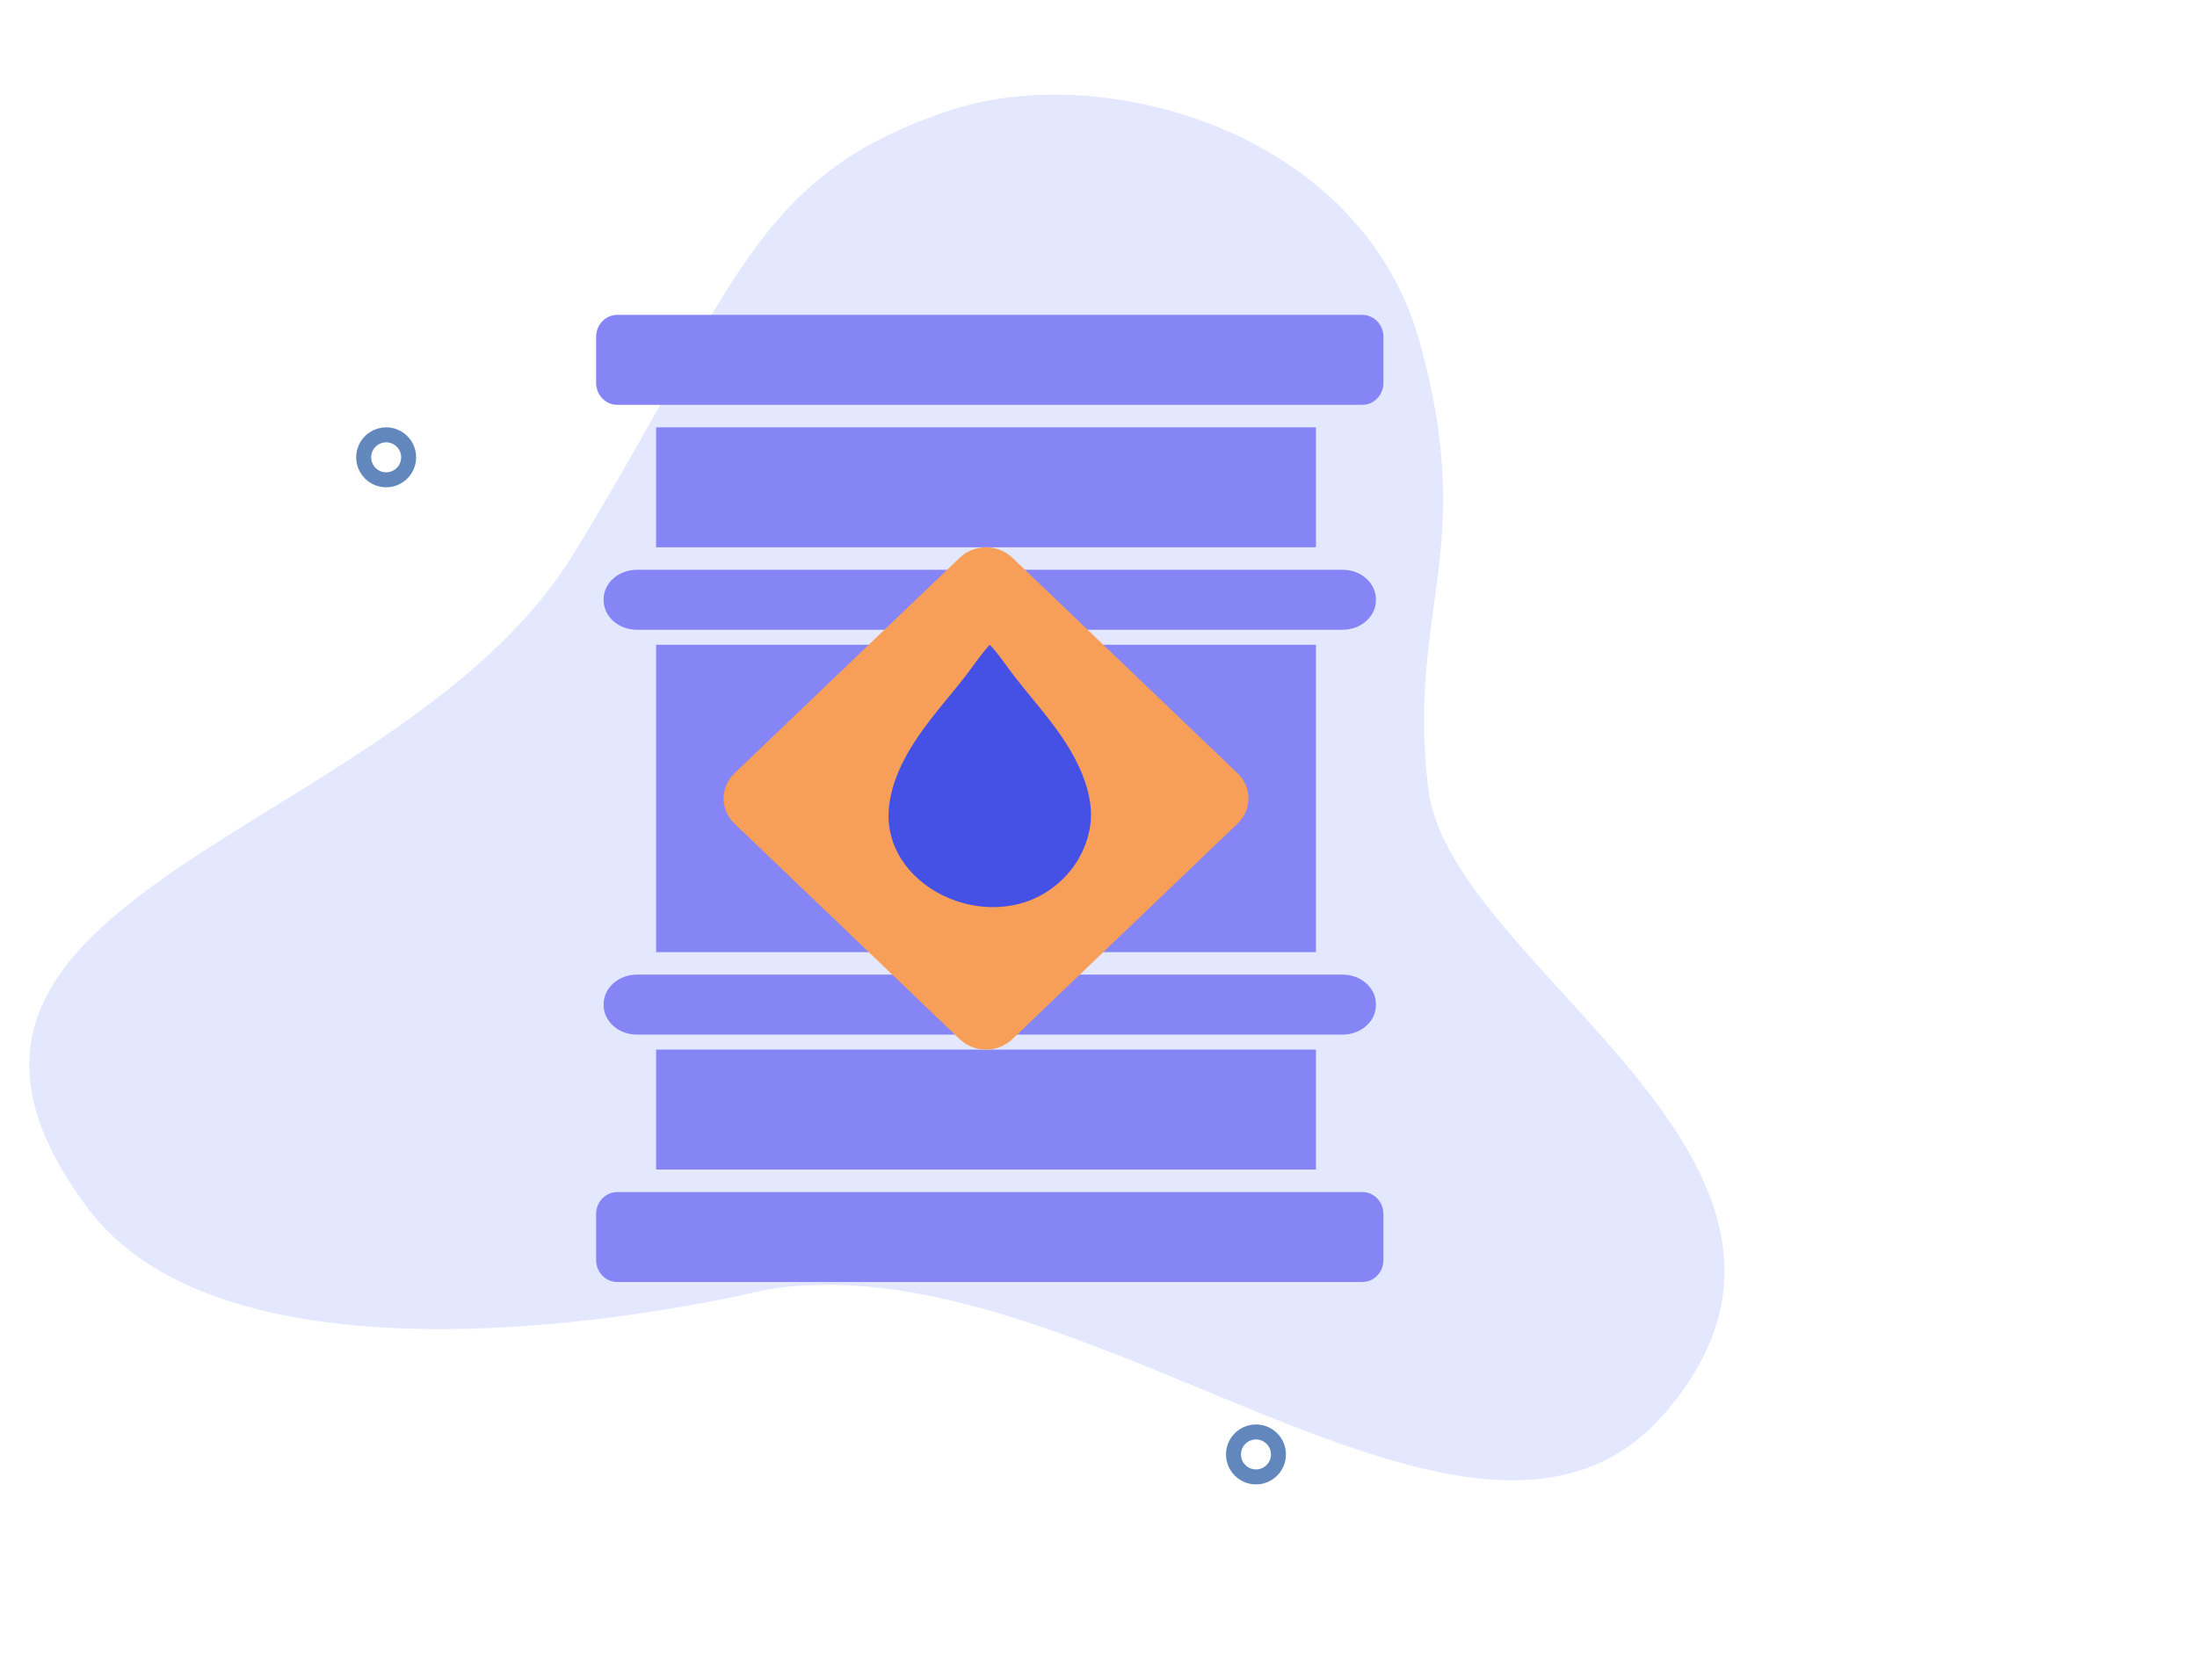
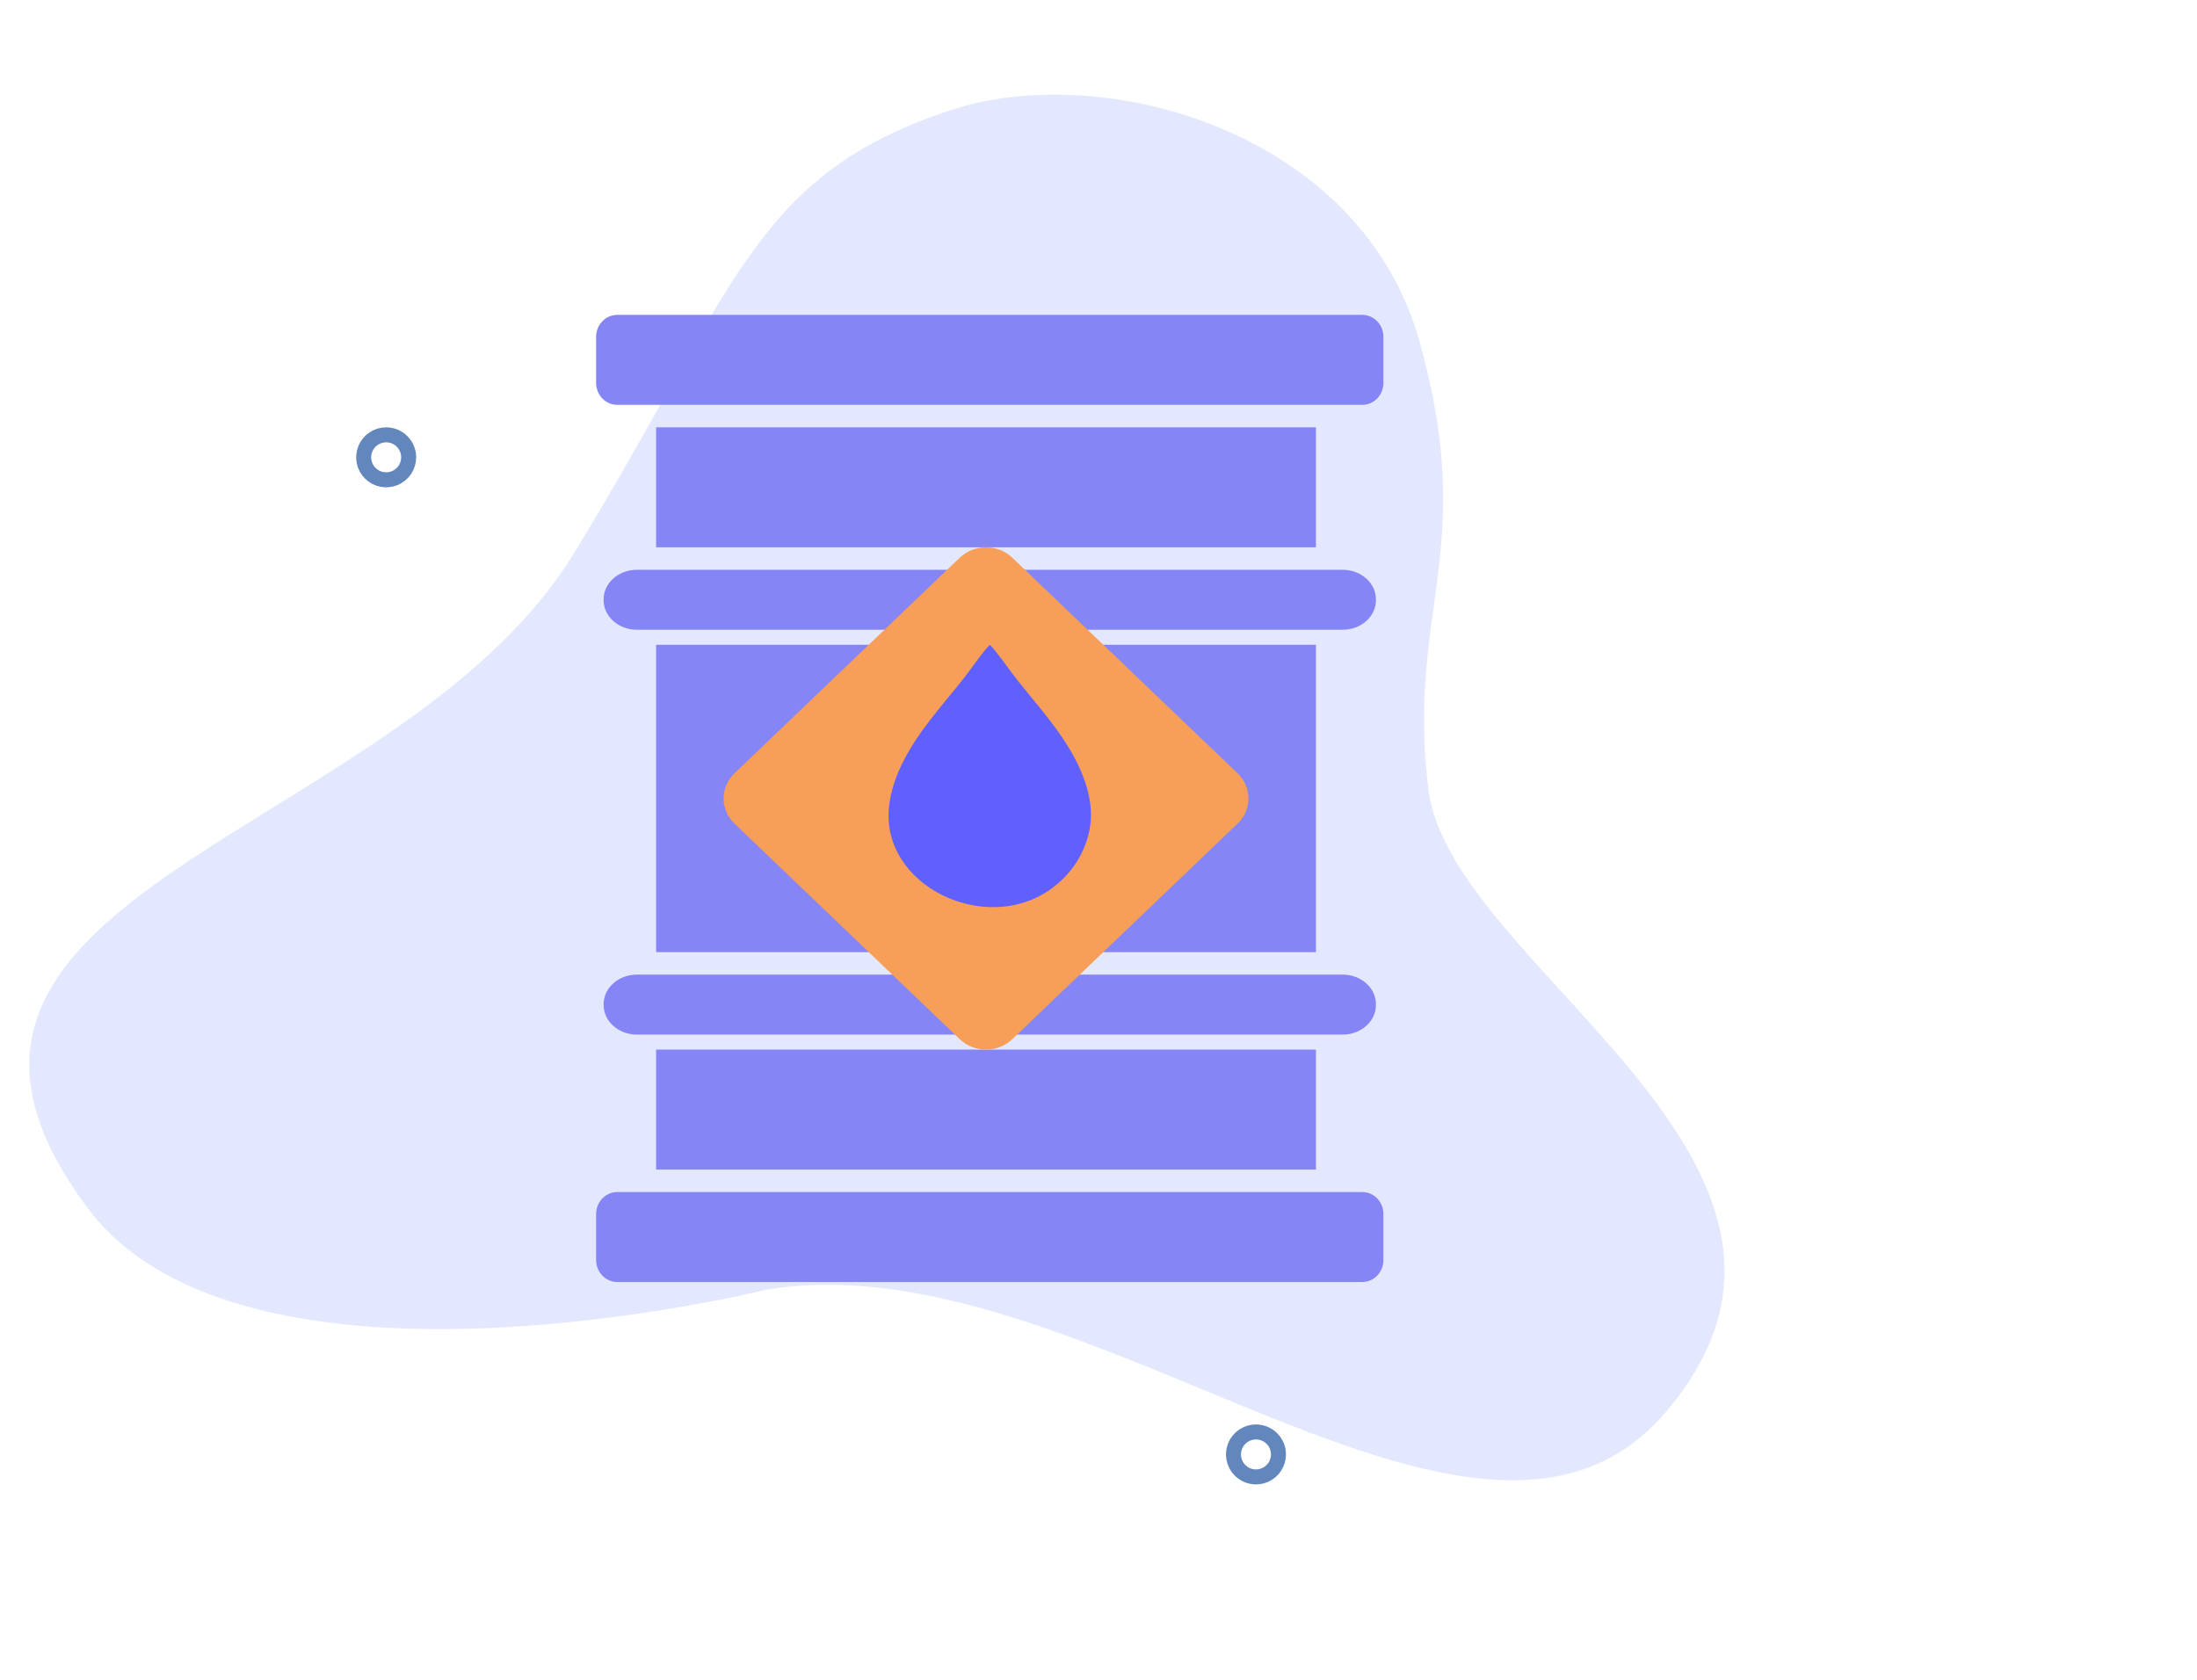
<svg xmlns="http://www.w3.org/2000/svg" width="293" height="224" viewBox="0 0 293 224" fill="none">
  <path d="M126.996 14.637C147.252 8.021 181.566 17.539 189.352 45.658C197.082 73.525 187.62 81.204 190.482 105.214C193.345 129.223 250.377 155.216 222.171 188.328C207.493 205.56 183.736 194.98 158.137 184.417C139.485 176.72 119.849 169.005 102.053 172.051C102.053 172.051 32.66 189.338 11.637 161.074C-19.778 118.841 53.172 111.991 76.528 73.814C98.261 38.322 100.376 23.325 126.996 14.619" fill="#C3CDFF" fill-opacity="0.45" />
  <path d="M170.5 193.994C170.501 194.588 170.326 195.169 169.997 195.663C169.668 196.157 169.199 196.543 168.651 196.77C168.102 196.998 167.499 197.058 166.916 196.943C166.334 196.827 165.799 196.541 165.379 196.121C164.959 195.701 164.673 195.166 164.557 194.584C164.442 194.001 164.502 193.398 164.73 192.849C164.957 192.301 165.343 191.832 165.837 191.503C166.331 191.174 166.912 190.999 167.506 191C168.3 191.002 169.06 191.318 169.621 191.879C170.182 192.44 170.498 193.2 170.5 193.994Z" stroke="#6287BD" stroke-width="2" stroke-linecap="round" stroke-linejoin="round" />
  <path d="M54.5 60.994C54.501 61.588 54.326 62.169 53.997 62.663C53.668 63.157 53.199 63.543 52.651 63.77C52.102 63.998 51.499 64.058 50.916 63.943C50.334 63.827 49.799 63.541 49.379 63.121C48.959 62.701 48.673 62.166 48.557 61.584C48.442 61.001 48.502 60.398 48.73 59.849C48.957 59.301 49.343 58.832 49.837 58.503C50.331 58.174 50.912 57.999 51.506 58C52.3 58.002 53.06 58.318 53.621 58.879C54.182 59.44 54.498 60.2 54.5 60.994Z" stroke="#6287BD" stroke-width="2" stroke-linecap="round" stroke-linejoin="round" />
  <path d="M175.5 57H87.5V73H175.5V57Z" fill="#8585F6" />
  <path d="M175.5 86H87.5V127H175.5V86Z" fill="#8585F6" />
  <path d="M175.5 140H87.5V156H175.5V140Z" fill="#8585F6" />
  <path d="M181.683 42H82.317C80.761 42 79.5 43.312 79.5 44.93V51.07C79.5 52.688 80.761 54 82.317 54H181.683C183.239 54 184.5 52.688 184.5 51.07V44.93C184.5 43.312 183.239 42 181.683 42Z" fill="#8585F6" />
  <path d="M181.683 159H82.317C80.761 159 79.5 160.312 79.5 161.93V168.07C79.5 169.688 80.761 171 82.317 171H181.683C183.239 171 184.5 169.688 184.5 168.07V161.93C184.5 160.312 183.239 159 181.683 159Z" fill="#8585F6" />
  <path d="M183.5 79.948V80.052C183.5 82.234 181.516 84 179.066 84H84.937C82.487 84 80.5 82.234 80.5 80.052V79.948C80.5 77.766 82.487 76 84.937 76H179.066C181.516 76 183.5 77.766 183.5 79.948Z" fill="#8585F6" />
  <path d="M183.5 133.946V134.051C183.5 136.232 181.516 138 179.066 138H84.937C82.487 138 80.5 136.232 80.5 134.051V133.946C80.5 131.766 82.487 130 84.937 130H179.066C181.516 130 183.5 131.766 183.5 133.946Z" fill="#8585F6" />
  <path d="M127.994 74.39L97.952 103.144C96.016 104.998 96.016 108.002 97.952 109.856L127.994 138.61C129.93 140.463 133.07 140.463 135.006 138.61L165.048 109.856C166.984 108.002 166.984 104.998 165.048 103.144L135.006 74.39C133.07 72.537 129.93 72.537 127.994 74.39Z" fill="#F79F59" />
-   <path d="M145.427 107.386C145.052 104.379 143.741 101.577 142.058 98.97C141.412 97.968 140.707 96.996 139.981 96.052C138.497 94.128 136.901 92.284 135.405 90.368C134.268 88.915 133.277 87.354 132.007 86C130.737 87.356 129.747 88.915 128.609 90.368C127.113 92.283 125.517 94.126 124.033 96.052C123.308 96.996 122.604 97.968 121.956 98.97C120.273 101.575 118.962 104.379 118.587 107.386C117.247 118.161 131.626 125.02 140.413 118.393C141.307 117.719 142.112 116.94 142.8 116.078C144.74 113.635 145.804 110.432 145.423 107.386H145.427Z" fill="#4550E5" />
+   <path d="M145.427 107.386C145.052 104.379 143.741 101.577 142.058 98.97C141.412 97.968 140.707 96.996 139.981 96.052C138.497 94.128 136.901 92.284 135.405 90.368C134.268 88.915 133.277 87.354 132.007 86C130.737 87.356 129.747 88.915 128.609 90.368C127.113 92.283 125.517 94.126 124.033 96.052C123.308 96.996 122.604 97.968 121.956 98.97C120.273 101.575 118.962 104.379 118.587 107.386C117.247 118.161 131.626 125.02 140.413 118.393C141.307 117.719 142.112 116.94 142.8 116.078C144.74 113.635 145.804 110.432 145.423 107.386H145.427Z" fill="#6060ff" />
</svg>
